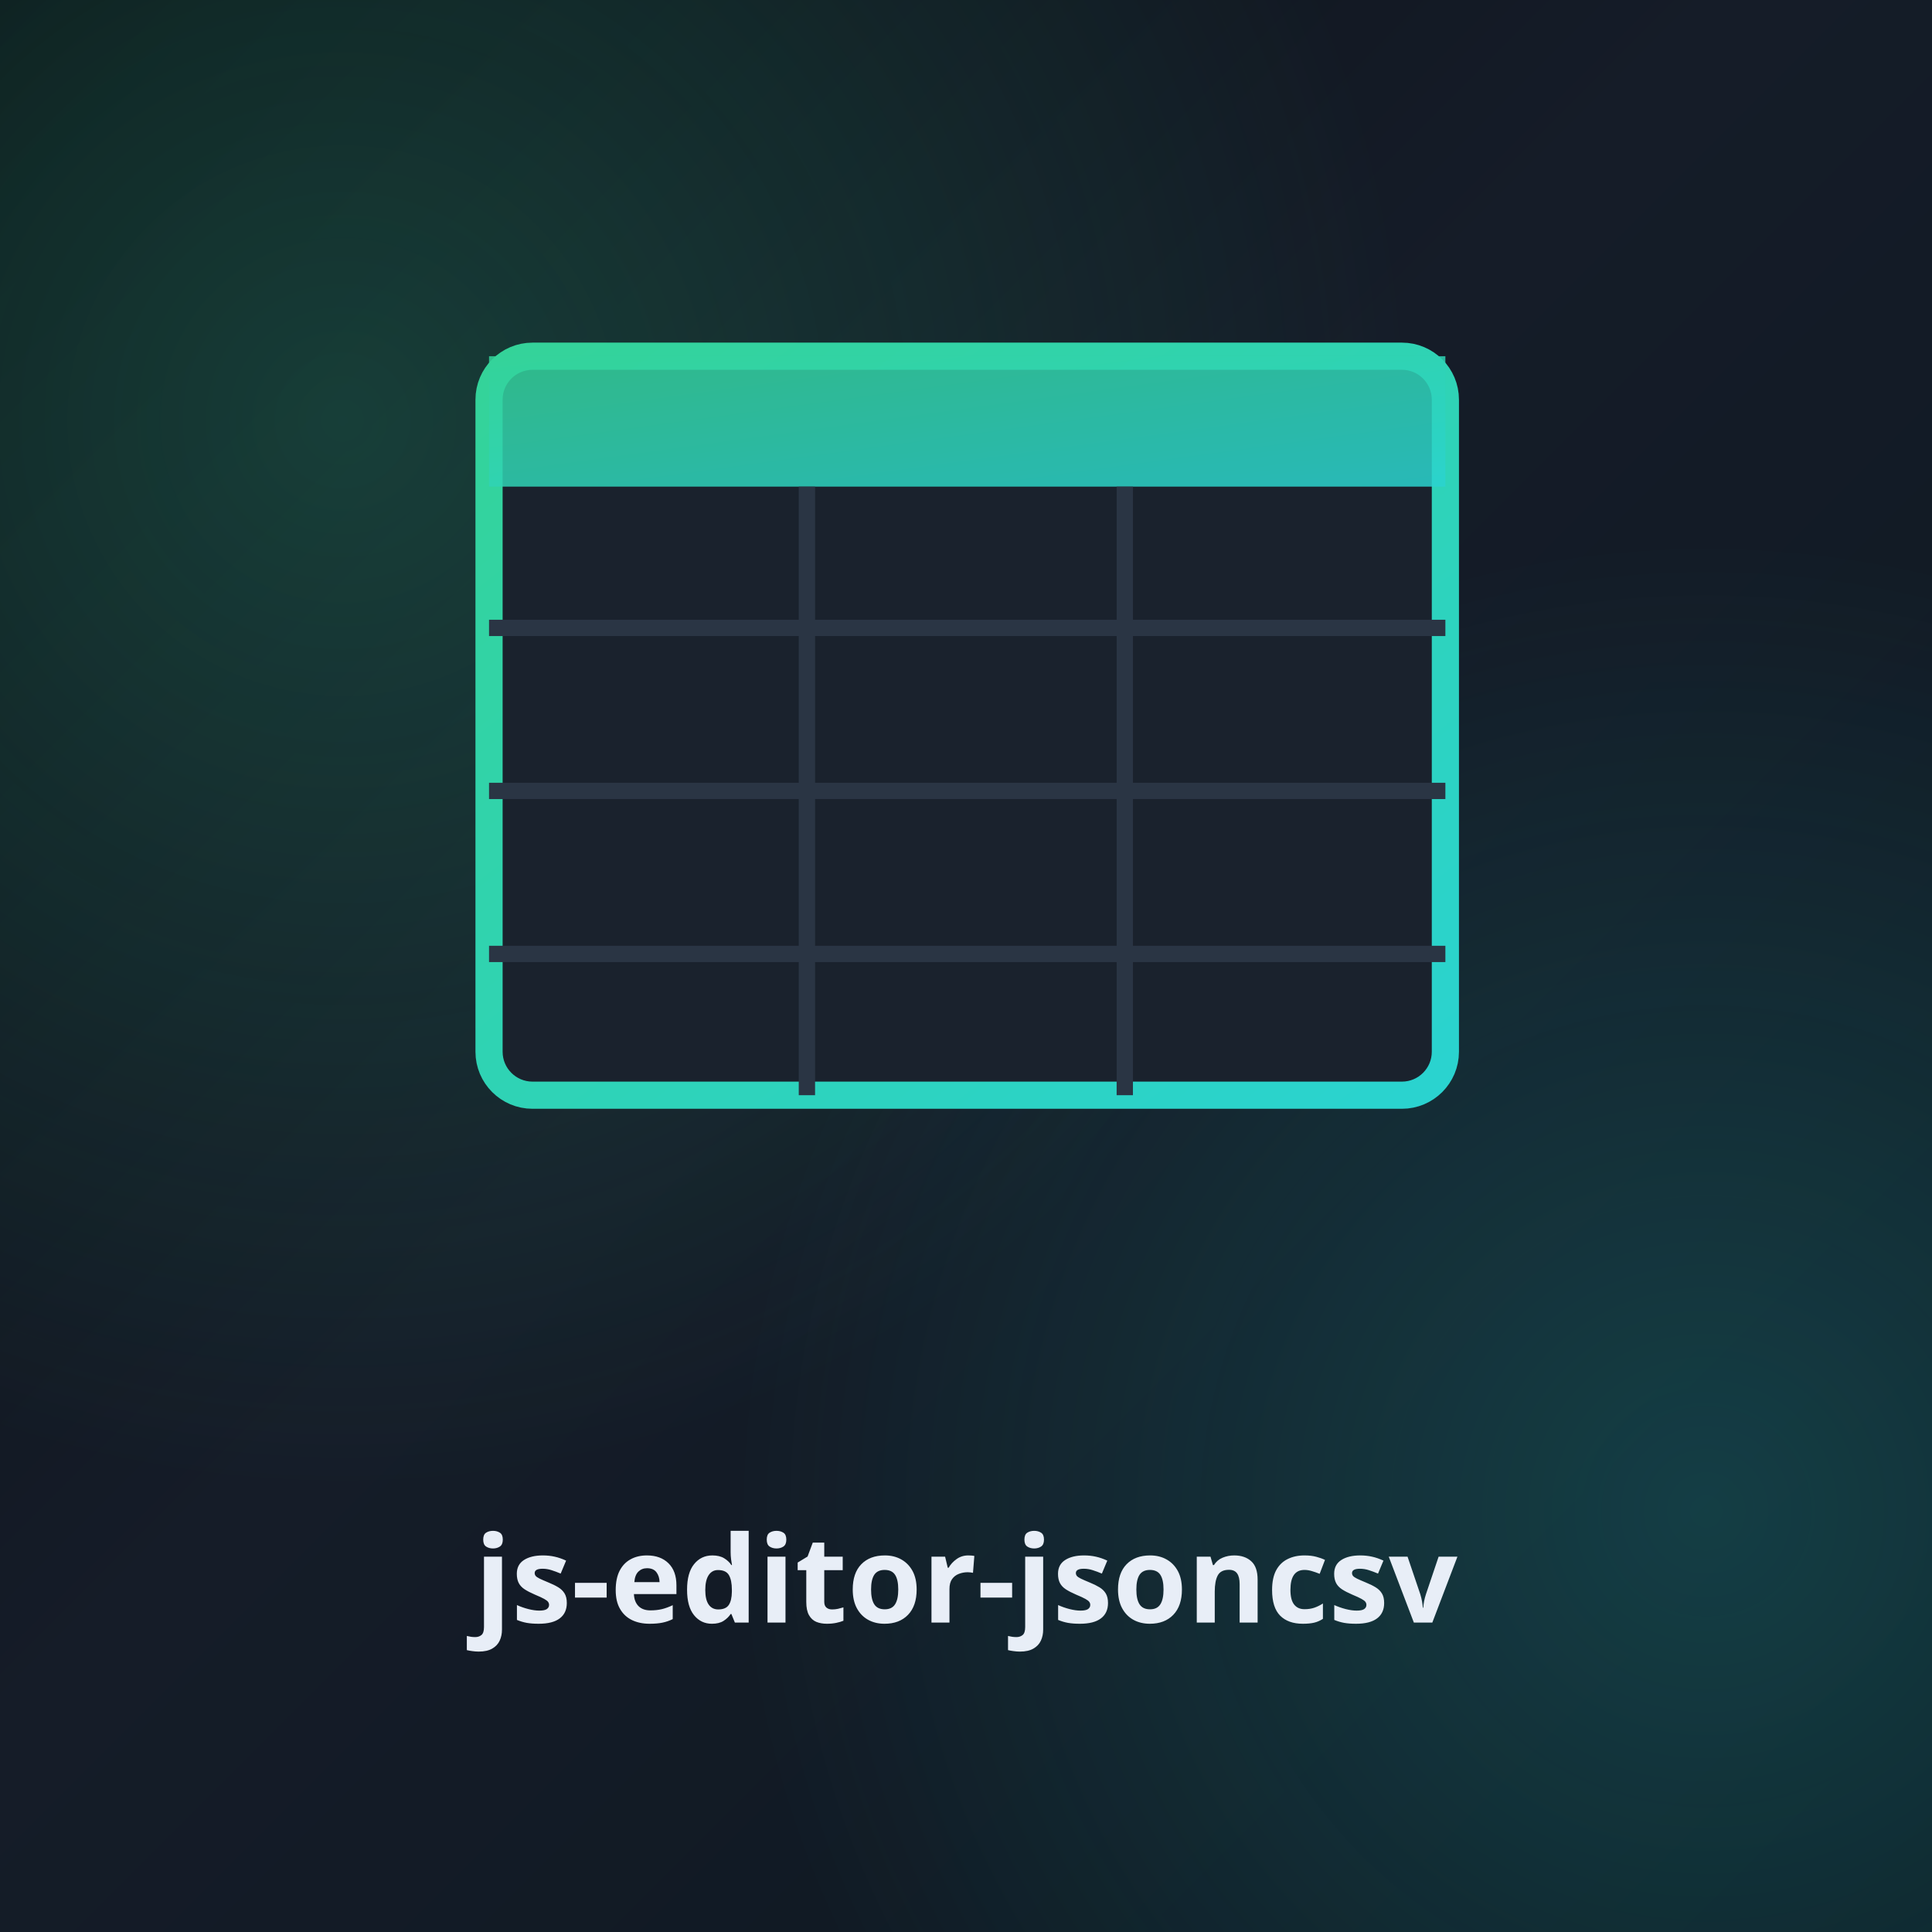
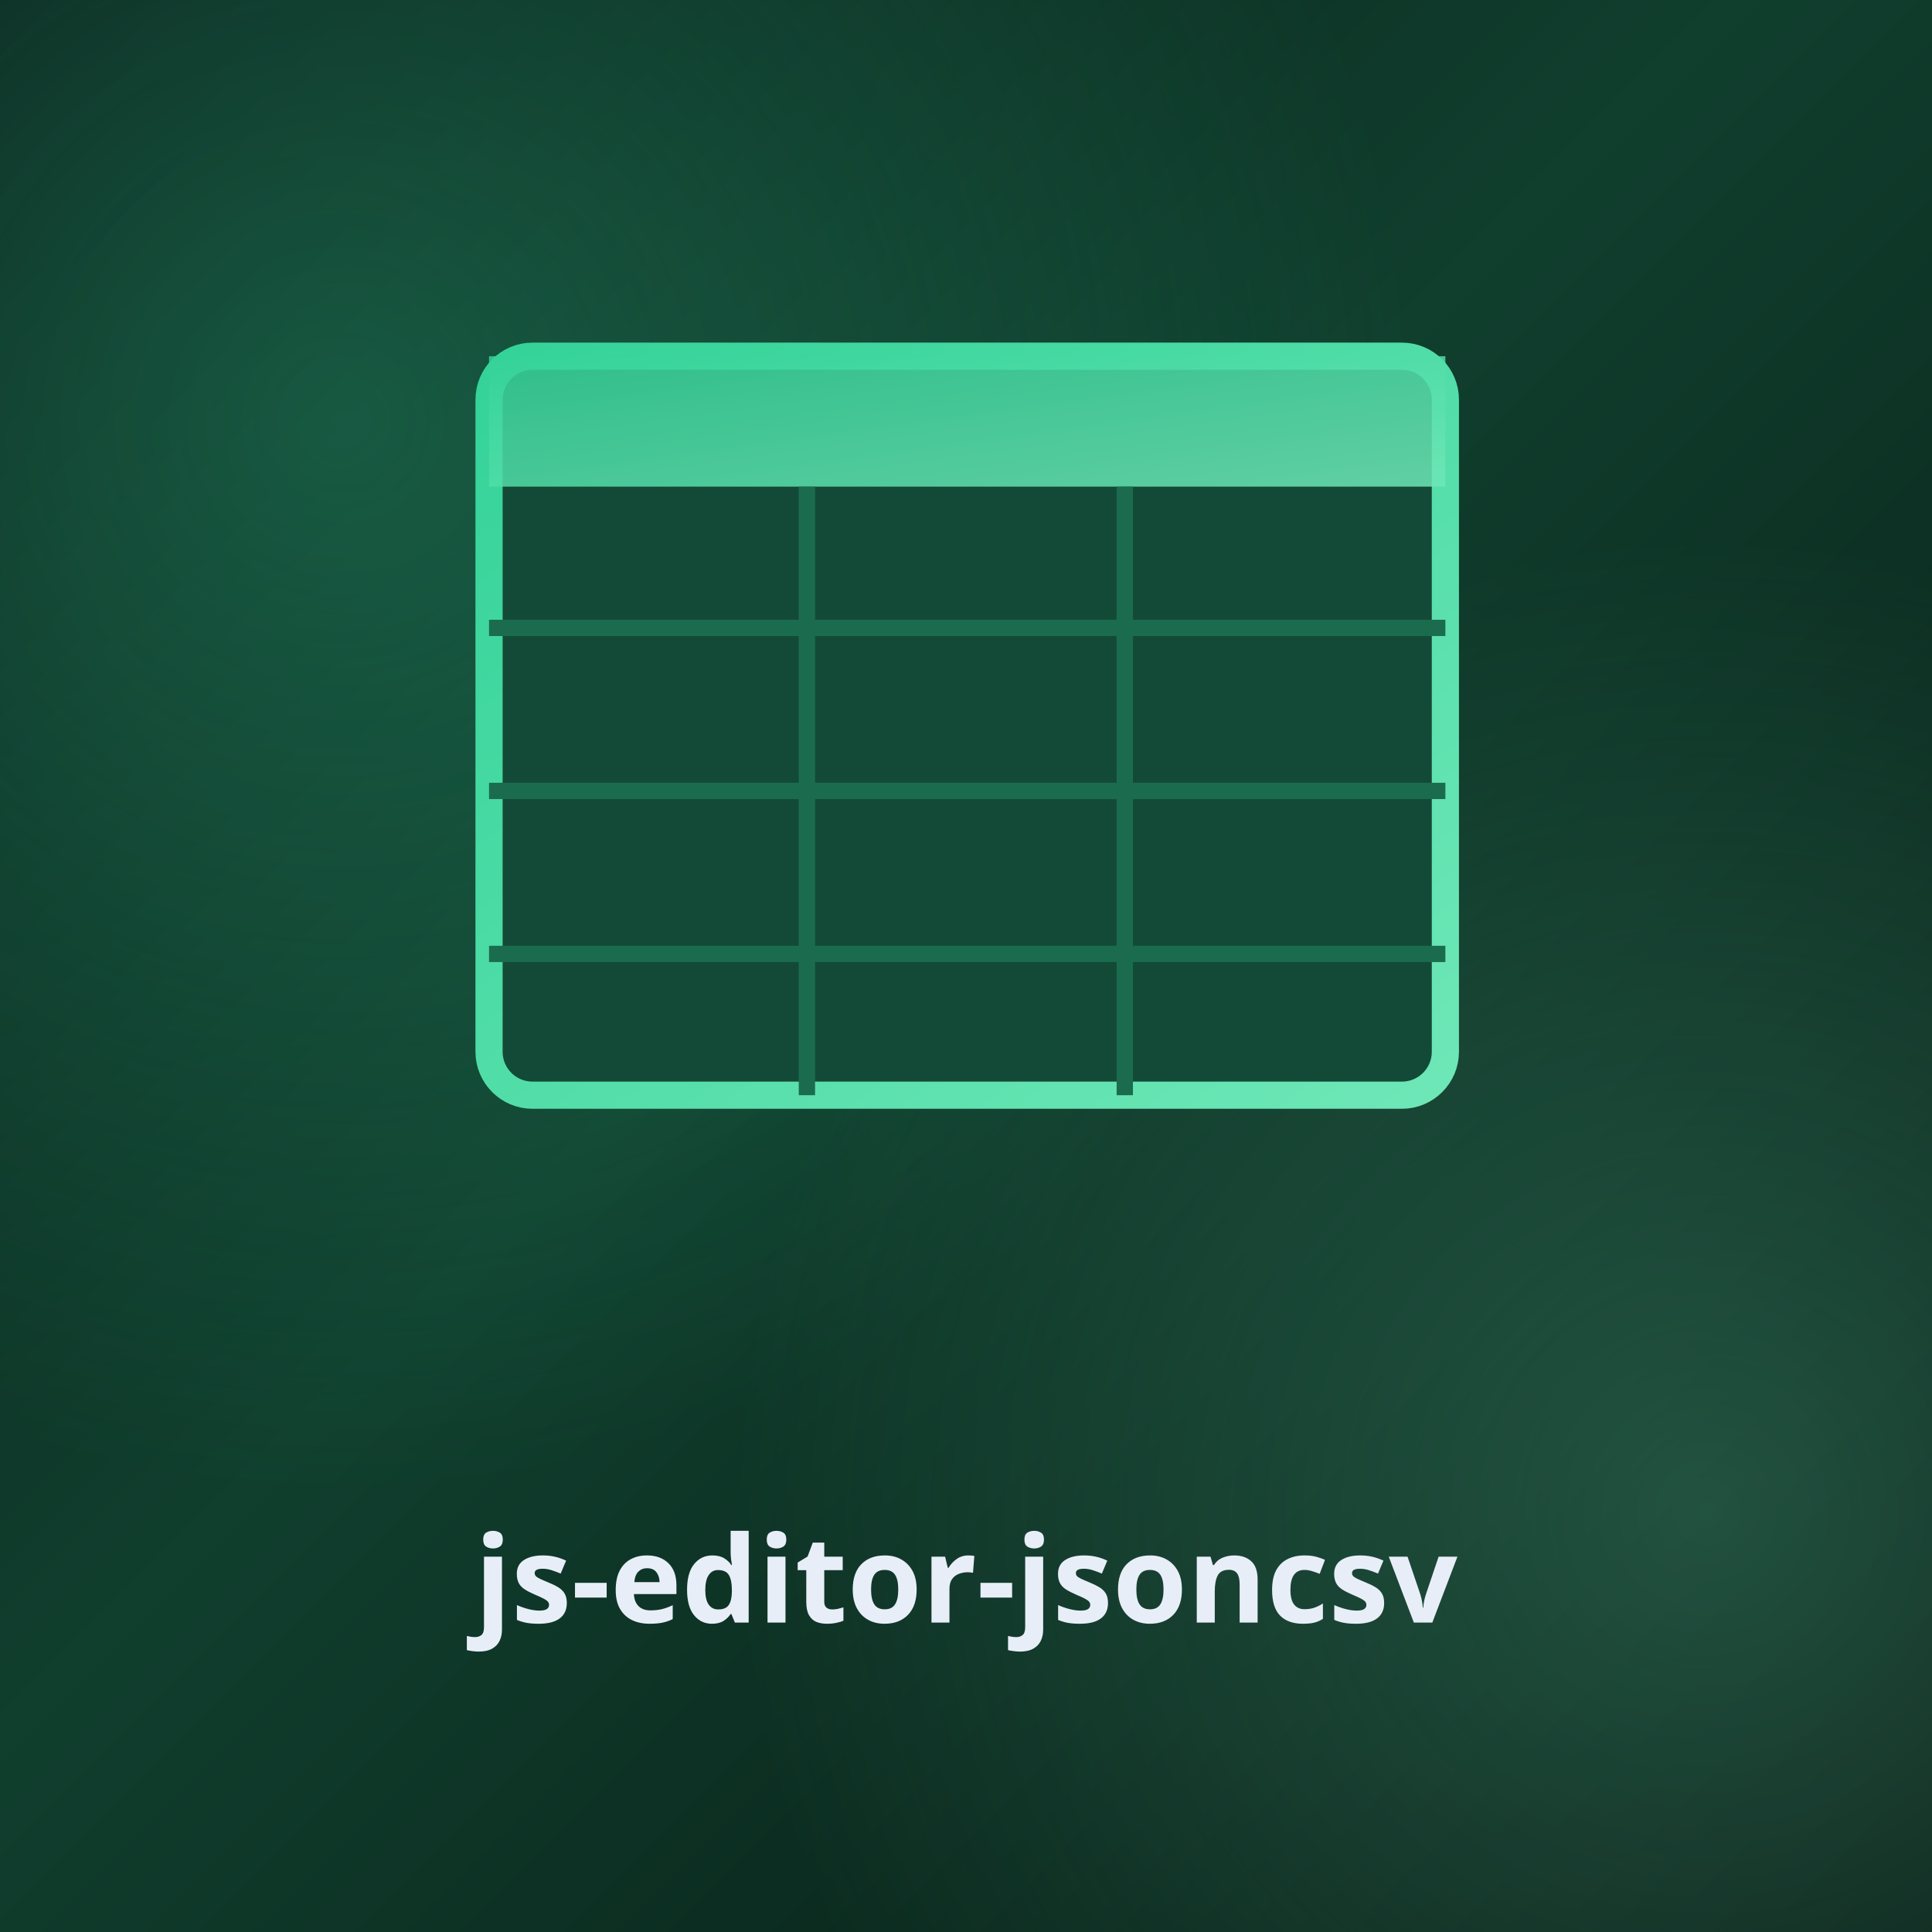
<svg xmlns="http://www.w3.org/2000/svg" viewBox="0 0 512 512" width="512" height="512" role="img" aria-label="js-editor-jsoncsv">
  <defs>
    <linearGradient id="ac" x1="0" y1="0" x2="1" y2="1">
      <stop offset="0" stop-color="#34d399" />
-       <stop offset="1" stop-color="#2ad3d0" />
+       <stop offset="1" stop-color="#6ee7b7" />
    </linearGradient>
    <linearGradient id="gWarm" x1="0%" y1="0%" x2="100%" y2="0%">
      <stop offset="0%" stop-color="#34d399" />
-       <stop offset="100%" stop-color="#2ad3d0" />
+       <stop offset="100%" stop-color="#6ee7b7" />
    </linearGradient>
    <linearGradient id="canvasGrad" x1="0%" y1="0%" x2="100%" y2="100%">
-       <stop offset="0%" stop-color="#0a0e14" />
-       <stop offset="45%" stop-color="#151c28" />
-       <stop offset="100%" stop-color="#0c1820" />
-     </linearGradient>
-     <linearGradient id="bg" x1="0" y1="0" x2="1" y2="1">
-       <stop offset="0" stop-color="#1e1b4b" />
-       <stop offset="0.55" stop-color="#0f3a4a" />
-       <stop offset="1" stop-color="#0f766e" />
+       <stop offset="0%" stop-color="#091a16" />
+       <stop offset="45%" stop-color="#103f2e" />
+       <stop offset="100%" stop-color="#071611" />
    </linearGradient>
    <radialGradient id="glowA" cx="18%" cy="22%" r="55%">
-       <stop offset="0%" stop-color="#34d399" stop-opacity="0.22" />
+       <stop offset="0%" stop-color="#34d399" stop-opacity="0.28" />
      <stop offset="100%" stop-color="#34d399" stop-opacity="0" />
    </radialGradient>
    <radialGradient id="glowB" cx="88%" cy="78%" r="50%">
-       <stop offset="0%" stop-color="#2ad3d0" stop-opacity="0.20" />
-       <stop offset="100%" stop-color="#2ad3d0" stop-opacity="0" />
+       <stop offset="0%" stop-color="#6ee7b7" stop-opacity="0.24" />
+       <stop offset="100%" stop-color="#6ee7b7" stop-opacity="0" />
    </radialGradient>
  </defs>
  <rect width="512" height="512" fill="url(#canvasGrad)" />
  <rect width="512" height="512" fill="url(#glowA)" />
  <rect width="512" height="512" fill="url(#glowB)" />
  <g transform="translate(72 8) scale(0.72)">
-     <rect x="80" y="120" width="352" height="272" rx="16" fill="#1a222d" stroke="url(#ac)" stroke-width="10" />
+     <rect x="80" y="120" width="352" height="272" rx="16" fill="#134a37" stroke="url(#ac)" stroke-width="10" />
    <rect x="80" y="120" width="352" height="48" fill="url(#ac)" opacity="0.85" />
-     <line x1="80" y1="220" x2="432" y2="220" stroke="#2a3544" stroke-width="6" />
-     <line x1="80" y1="280" x2="432" y2="280" stroke="#2a3544" stroke-width="6" />
-     <line x1="80" y1="340" x2="432" y2="340" stroke="#2a3544" stroke-width="6" />
-     <line x1="197" y1="168" x2="197" y2="392" stroke="#2a3544" stroke-width="6" />
-     <line x1="314" y1="168" x2="314" y2="392" stroke="#2a3544" stroke-width="6" />
+     <line x1="80" y1="220" x2="432" y2="220" stroke="#1b6c4f" stroke-width="6" />
+     <line x1="80" y1="280" x2="432" y2="280" stroke="#1b6c4f" stroke-width="6" />
+     <line x1="80" y1="340" x2="432" y2="340" stroke="#1b6c4f" stroke-width="6" />
+     <line x1="197" y1="168" x2="197" y2="392" stroke="#1b6c4f" stroke-width="6" />
+     <line x1="314" y1="168" x2="314" y2="392" stroke="#1b6c4f" stroke-width="6" />
  </g>
  <text x="256" y="430" text-anchor="middle" font-family="Segoe UI, system-ui, sans-serif" font-size="32" font-weight="700" fill="#e8eef7">js-editor-jsoncsv</text>
</svg>
